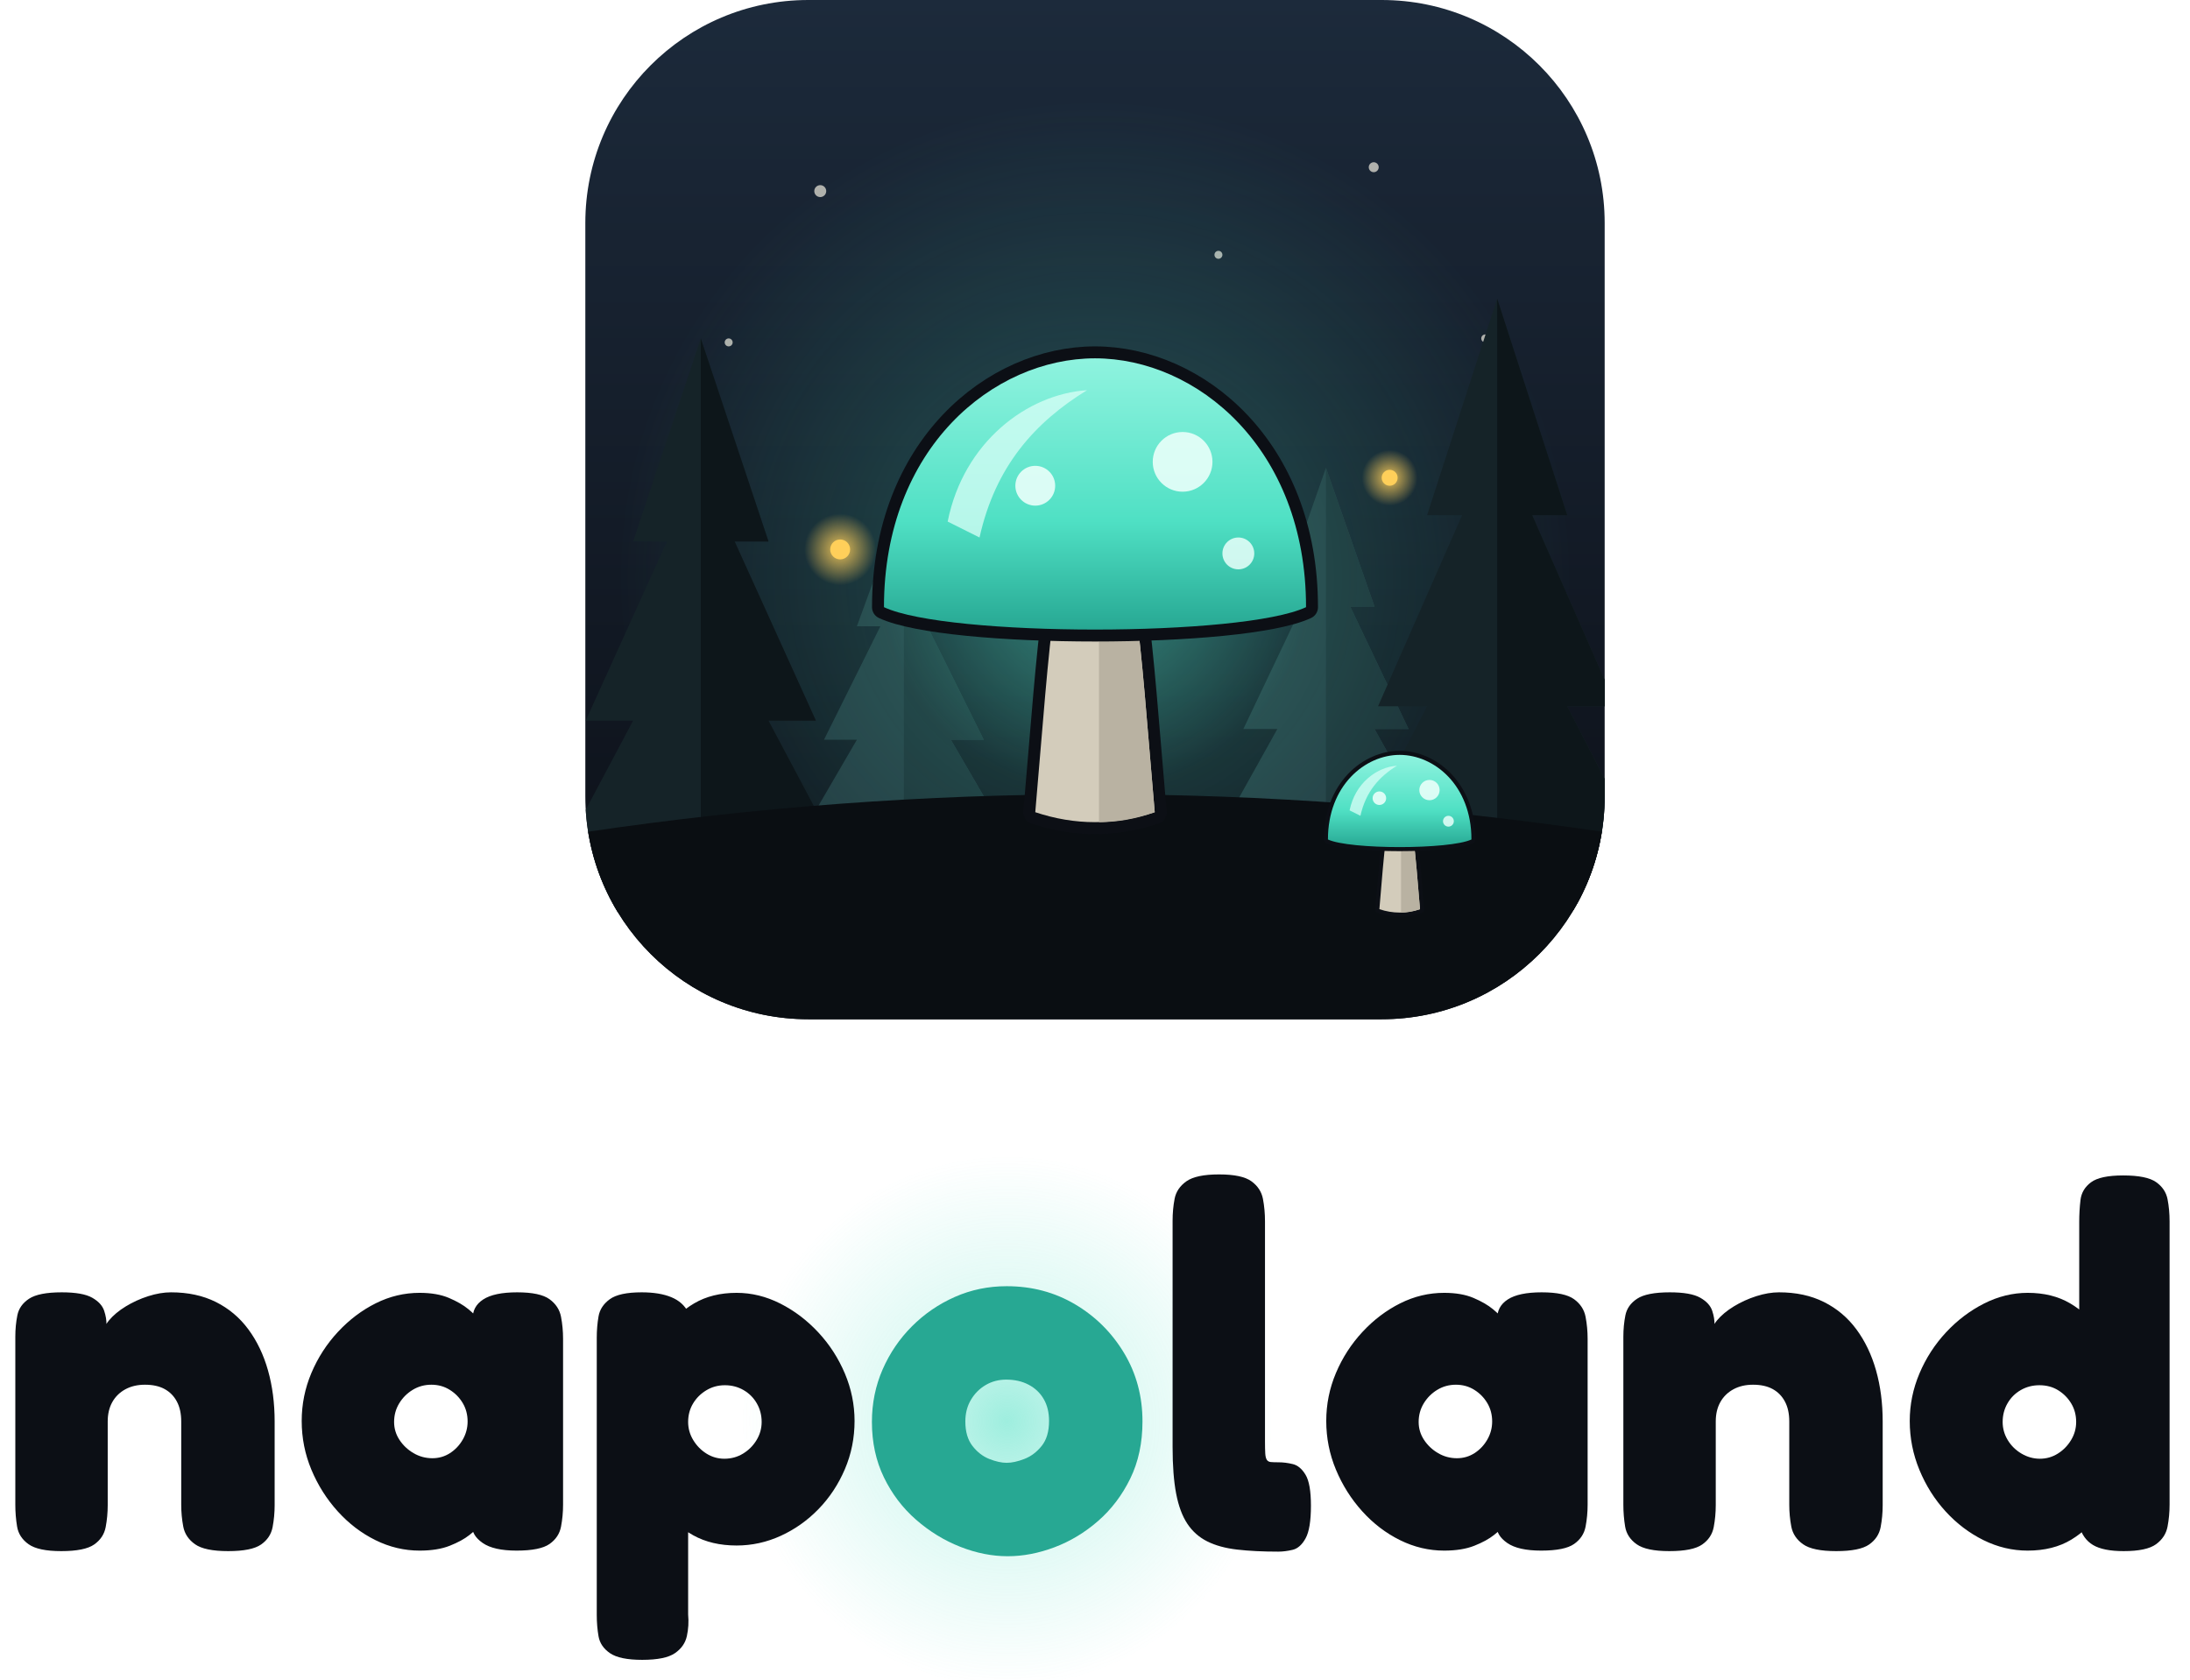
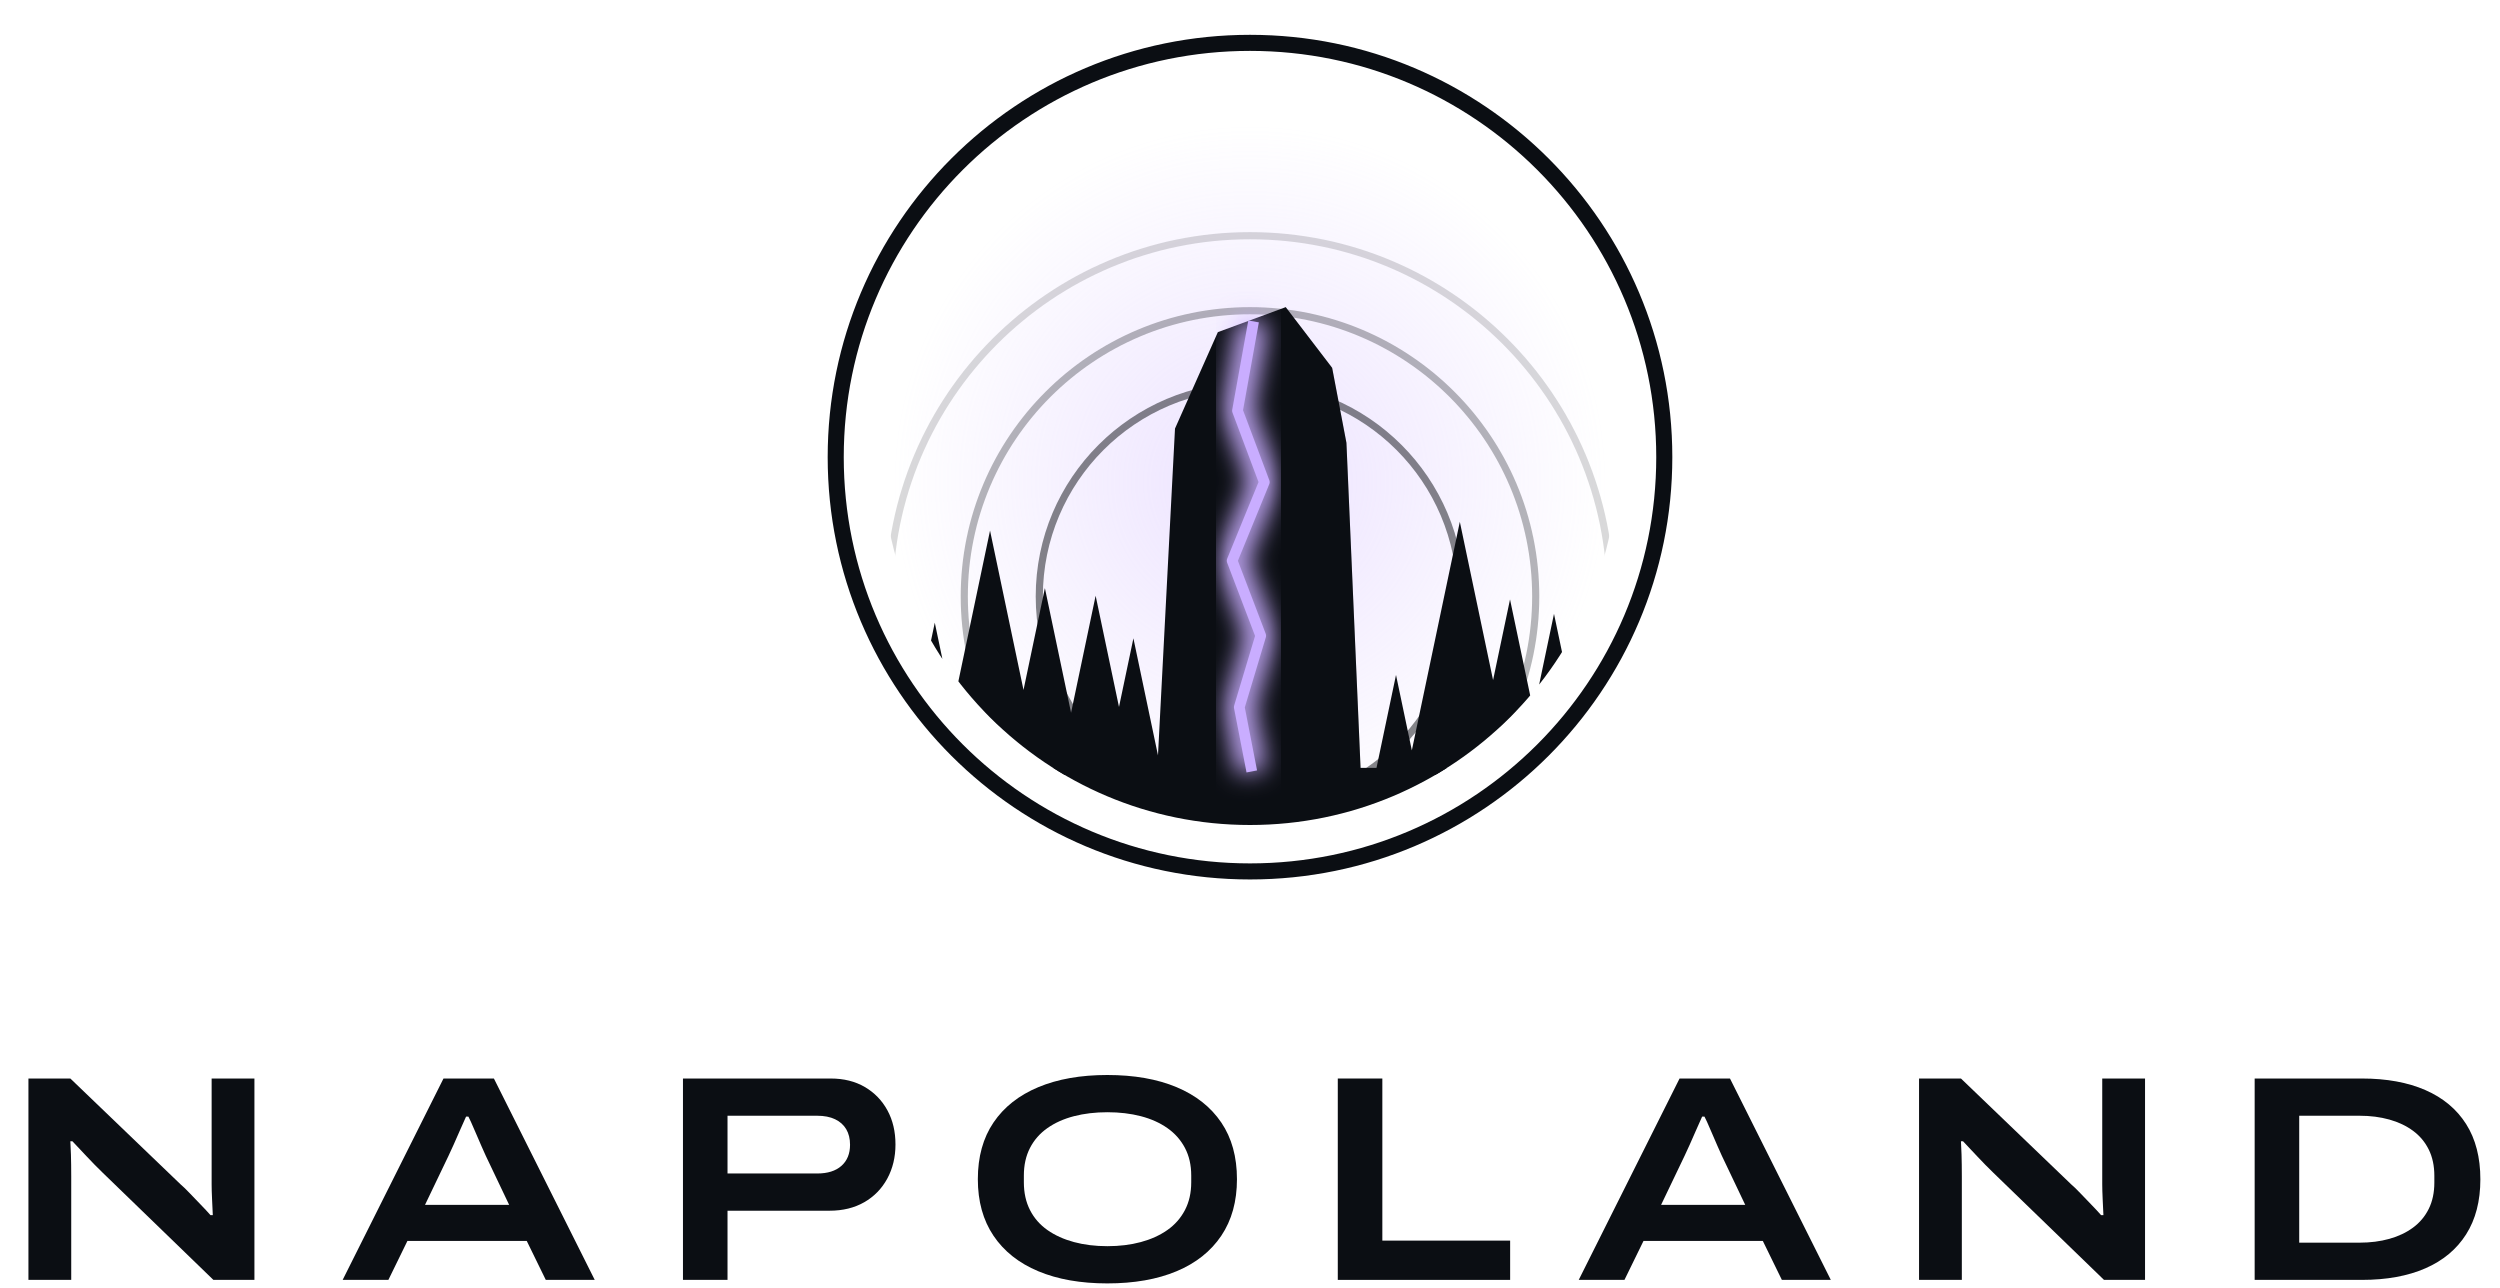
- <svg xmlns="http://www.w3.org/2000/svg" viewBox="0 0 1100 843.795">
-   <g transform="translate(294 0)">
+ <svg xmlns="http://www.w3.org/2000/svg" viewBox="0 0 1400 720.738">
+   <g transform="translate(444 0)">
    <defs>
-       <linearGradient id="bgv" x1="0" y1="0" x2="0" y2="1">
-         <stop offset="0" stop-color="#1c2a3b" />
-         <stop offset=".7" stop-color="#101620" />
-         <stop offset="1" stop-color="#0c0f15" />
-       </linearGradient>
-       <radialGradient id="halov" cx="256" cy="290" r="240" gradientUnits="userSpaceOnUse">
-         <stop offset="0" stop-color="#4fe0c4" stop-opacity=".6" />
-         <stop offset=".45" stop-color="#4fe0c4" stop-opacity=".16" />
-         <stop offset="1" stop-color="#4fe0c4" stop-opacity="0" />
+       <clipPath id="inv">
+         <circle cx="256" cy="256" r="206" />
+       </clipPath>
+       <radialGradient id="halov" cx="256" cy="270" r="200" gradientUnits="userSpaceOnUse">
+         <stop offset="0" stop-color="#c9adff" stop-opacity=".35" />
+         <stop offset="1" stop-color="#c9adff" stop-opacity="0" />
      </radialGradient>
-       <linearGradient id="capv" x1="0" y1="0" x2="0" y2="1">
-         <stop offset="0" stop-color="#8ff3df" />
-         <stop offset=".6" stop-color="#4fe0c4" />
-         <stop offset="1" stop-color="#27a893" />
-       </linearGradient>
-       <radialGradient id="wispv">
-         <stop offset="0" stop-color="#ffcf5a" stop-opacity=".9" />
-         <stop offset="1" stop-color="#ffcf5a" stop-opacity="0" />
-       </radialGradient>
-       <clipPath id="clipv">
-         <rect width="512" height="512" rx="112" />
-       </clipPath>
+       <filter id="blv" x="-50%" y="-50%" width="200%" height="200%">
+         <feGaussianBlur stdDeviation="7" />
+       </filter>
    </defs>
-     <g clip-path="url(#clipv)">
-       <rect width="512" height="512" fill="url(#bgv)" />
-       <g fill="#f1ece0" opacity=".7">
-         <circle cx="118" cy="96" r="3" />
-         <circle cx="396" cy="84" r="2.5" />
-         <circle cx="318" cy="128" r="2" />
-         <circle cx="72" cy="172" r="2" />
-         <circle cx="452" cy="170" r="2" />
+     <circle cx="256" cy="256" r="232" fill="none" stroke="#0b0e13" stroke-width="9" />
+     <g clip-path="url(#inv)">
+       <circle cx="256" cy="270" r="200" fill="url(#halov)" />
+       <g transform="translate(0 34)">
+         <g fill="none" stroke="#0b0e13" stroke-width="4">
+           <circle cx="256" cy="300" r="118" opacity=".5" />
+           <circle cx="256" cy="300" r="160" opacity=".3" />
+           <circle cx="256" cy="300" r="202" opacity=".16" />
+         </g>
+         <path d="M46,400 L57.762,343.992 L69.523,400 Z M61.566,400 L79.478,314.704 L97.39,400 Z M81.674,400 L110.419,263.119 L139.164,400 Z M119.165,400 L141.141,295.356 L163.116,400 Z M148.475,400 L169.557,299.608 L190.64,400 Z M174.634,400 L190.708,323.459 L206.782,400 Z  M326,400 L337.764,343.979 L349.529,400 Z M343.733,400 L373.506,258.22 L403.28,400 Z M380.963,400 L401.61,301.677 L422.258,400 Z M407.287,400 L426.238,309.756 L445.189,400 Z M434.644,400 L460.214,278.238 L485.784,400 Z M464.127,400 L478.287,332.573 L492.446,400 Z " fill="#0b0e13" />
+         <rect x="0" y="396" width="512" height="130" fill="#0b0e13" />
+         <path d="M204,398 L214,206 L238,152 L276,138 L302,172 L310,214 L318,398 Z" fill="#0b0e13" />
+         <path d="M276,138 L302,172 L310,214 L318,398 L262,398 L266,234 L251,196 L261,152 Z" fill="#0b0e13" opacity=".18" />
+         <path d="M258,146 L249,196 L264,236 L246,280 L262,322 L250,362 L257,398" fill="none" stroke="#c9adff" stroke-width="16" stroke-linejoin="round" filter="url(#blv)" />
+         <path d="M258,146 L249,196 L264,236 L246,280 L262,322 L250,362 L257,398" fill="none" stroke="#c9adff" stroke-width="6" stroke-linejoin="round" />
      </g>
-       <rect x="154.1" y="428.6" width="11.8" height="15.2" fill="#1a2a31" />
-       <polygon points="160,250 183.6,314.6 171.8,314.6 200.12,371.6 183.6,371.6 219,432.4 101,432.4 136.4,371.6 119.88,371.6 148.2,314.6 136.4,314.6" fill="#22363d" />
-       <polygon points="160,250 183.6,314.6 171.8,314.6 200.12,371.6 183.6,371.6 219,432.4 160,432.4" fill="#1a2a31" />
-       <rect x="365.9" y="427.7" width="12.2" height="16.4" fill="#1a2a31" />
-       <polygon points="372,235 396.4,304.7 384.2,304.7 413.48,366.2 396.4,366.2 433,431.8 311,431.8 347.6,366.2 330.52,366.2 359.8,304.7 347.6,304.7" fill="#22363d" />
-       <polygon points="372,235 396.4,304.7 384.2,304.7 413.48,366.2 396.4,366.2 433,431.8 372,431.8" fill="#1a2a31" />
-       <rect width="512" height="512" fill="url(#halov)" />
-       <rect x="49.5" y="452" width="17" height="24" fill="#0d161a" />
-       <polygon points="58,170 92,272 75,272 115.8,362 92,362 143,458 -27,458 24,362 0.2,362 41,272 24,272" fill="#152328" />
-       <polygon points="58,170 92,272 75,272 115.8,362 92,362 143,458 58,458" fill="#0d161a" />
-       <rect x="449.2" y="450.8" width="17.6" height="25.6" fill="#0d161a" />
-       <polygon points="458,150 493.2,258.8 475.6,258.8 517.84,354.8 493.2,354.8 546,457.2 370,457.2 422.8,354.8 398.16,354.8 440.4,258.8 422.8,258.8" fill="#152328" />
-       <polygon points="458,150 493.2,258.8 475.6,258.8 517.84,354.8 493.2,354.8 546,457.2 458,457.2" fill="#0d161a" />
-       <path d="M0,418 Q256,380 512,418 L512,512 L0,512 Z" fill="#0a0e12" />
-       <g stroke="#0c0f15" stroke-width="12" stroke-linejoin="round" paint-order="stroke">
-         <path d="M226,408 C230,362 232,332 236,302 L276,302 C280,332 282,362 286,408 Q256,418 226,408 Z" fill="#d3ccbb" />
-         <path d="M258,302 L276,302 C280,332 282,362 286,408 Q272,413 258,413 Z" fill="#b9b2a2" stroke="none" />
-         <path d="M150,305 C150,225 205,180 256,180 C307,180 362,225 362,305 C330,320 182,320 150,305 Z" fill="url(#capv)" />
-       </g>
-       <path d="M182,262 C190,222 222,198 252,196 C226,212 206,234 198,270 Z" fill="#dafff7" opacity=".75" />
-       <circle cx="300" cy="232" r="15" fill="#e9fffa" opacity=".9" />
-       <circle cx="226" cy="244" r="10" fill="#e9fffa" opacity=".9" />
-       <circle cx="328" cy="278" r="8" fill="#e9fffa" opacity=".85" />
-       <g transform="translate(322 318) scale(.34)">
-         <g stroke="#0c0f15" stroke-width="12" stroke-linejoin="round" paint-order="stroke">
-           <path d="M226,408 C230,362 232,332 236,302 L276,302 C280,332 282,362 286,408 Q256,418 226,408 Z" fill="#d3ccbb" />
-           <path d="M258,302 L276,302 C280,332 282,362 286,408 Q272,413 258,413 Z" fill="#b9b2a2" stroke="none" />
-           <path d="M150,305 C150,225 205,180 256,180 C307,180 362,225 362,305 C330,320 182,320 150,305 Z" fill="url(#capv)" />
-         </g>
-         <path d="M182,262 C190,222 222,198 252,196 C226,212 206,234 198,270 Z" fill="#dafff7" opacity=".75" />
-         <circle cx="300" cy="232" r="15" fill="#e9fffa" opacity=".9" />
-         <circle cx="226" cy="244" r="10" fill="#e9fffa" opacity=".9" />
-         <circle cx="328" cy="278" r="8" fill="#e9fffa" opacity=".85" />
-       </g>
-       <circle cx="128" cy="276" r="18" fill="url(#wispv)" />
-       <circle cx="128" cy="276" r="5" fill="#ffcf5a" />
-       <circle cx="404" cy="240" r="14" fill="url(#wispv)" />
-       <circle cx="404" cy="240" r="4" fill="#ffcf5a" />
    </g>
  </g>
-   <g transform="translate(0 777.1282) scale(0.2564103)">
-     <defs>
-       <radialGradient id="wmglow">
-         <stop offset="0" stop-color="#4fe0c4" stop-opacity=".55" />
-         <stop offset=".45" stop-color="#4fe0c4" stop-opacity=".18" />
-         <stop offset="1" stop-color="#4fe0c4" stop-opacity="0" />
-       </radialGradient>
-     </defs>
-     <circle cx="1973" cy="-246.5" r="520" fill="url(#wmglow)" />
-     <path d="M120 8Q75 8 56.0 -5.5Q37 -19 33.5 -40.0Q30 -61 30 -83V-412Q30 -434 34.0 -454.0Q38 -474 57.0 -486.5Q76 -499 121 -499Q162 -499 180.5 -488.5Q199 -478 204.0 -463.0Q209 -448 208.5 -435.5Q208 -423 210 -420L202 -414Q201 -429 213.5 -444.0Q226 -459 246.5 -471.5Q267 -484 290.5 -491.5Q314 -499 335 -499Q385 -499 423.0 -480.0Q461 -461 486.5 -426.5Q512 -392 525.0 -346.0Q538 -300 538 -246V-82Q538 -60 534.0 -39.0Q530 -18 511.5 -5.0Q493 8 447 8Q401 8 382.0 -5.5Q363 -19 359.0 -40.0Q355 -61 355 -83V-246Q355 -269 346.5 -285.0Q338 -301 322.5 -309.5Q307 -318 284 -318Q262 -318 245.5 -309.0Q229 -300 220.0 -284.0Q211 -268 211 -246V-82Q211 -60 207.0 -39.0Q203 -18 184.5 -5.0Q166 8 120 8Z" fill="#0c0f15" />
-     <path d="M1012.0 7Q967.0 7 945.5 -8.0Q924.0 -23 925.0 -42H939.0Q934.0 -35 919.5 -23.5Q905.0 -12 881.0 -2.5Q857.0 7 822.0 7Q777.0 7 735.5 -13.5Q694.0 -34 661.5 -70.0Q629.0 -106 610.0 -151.5Q591.0 -197 591.0 -247Q591.0 -296 610.0 -341.0Q629.0 -386 662.0 -421.5Q695.0 -457 736.0 -477.5Q777.0 -498 822.0 -498Q856.0 -498 879.5 -488.0Q903.0 -478 917.5 -466.0Q932.0 -454 937.0 -446H926.0Q925.0 -471 946.5 -485.0Q968.0 -499 1013.0 -499Q1058.0 -499 1076.5 -485.5Q1095.0 -472 1099.0 -451.0Q1103.0 -430 1103.0 -408V-83Q1103.0 -61 1099.0 -40.0Q1095.0 -19 1076.5 -6.0Q1058.0 7 1012.0 7ZM847.0 -174Q866.0 -174 881.5 -184.0Q897.0 -194 906.5 -210.5Q916.0 -227 916.0 -246Q916.0 -266 906.5 -282.0Q897.0 -298 881.0 -308.0Q865.0 -318 845.0 -318Q825.0 -318 808.5 -308.0Q792.0 -298 782.0 -281.5Q772.0 -265 772.0 -245Q772.0 -226 782.5 -210.0Q793.0 -194 810.0 -184.0Q827.0 -174 847.0 -174Z" fill="#0c0f15" />
-     <path d="M1443.0 -3Q1394.0 -3 1358.0 -23.0Q1322.0 -43 1299.0 -77.5Q1276.0 -112 1265.0 -156.0Q1254.0 -200 1255.0 -249Q1256.0 -297 1267.5 -342.0Q1279.0 -387 1302.0 -422.0Q1325.0 -457 1360.0 -477.5Q1395.0 -498 1443.0 -498Q1487.0 -498 1528.5 -477.0Q1570.0 -456 1603.0 -420.5Q1636.0 -385 1655.0 -340.0Q1674.0 -295 1674.0 -247Q1674.0 -197 1655.0 -152.5Q1636.0 -108 1603.5 -74.5Q1571.0 -41 1529.5 -22.0Q1488.0 -3 1443.0 -3ZM1258.0 221Q1214.0 221 1195.0 208.0Q1176.0 195 1172.5 175.0Q1169.0 155 1169.0 133V-410Q1169.0 -432 1172.5 -452.0Q1176.0 -472 1194.5 -485.5Q1213.0 -499 1257.0 -499Q1292.0 -499 1315.0 -489.5Q1338.0 -480 1348.0 -460V132Q1350.0 154 1345.5 174.5Q1341.0 195 1322.0 208.0Q1303.0 221 1258.0 221ZM1419.0 -173Q1439.0 -173 1455.5 -183.0Q1472.0 -193 1482.0 -209.5Q1492.0 -226 1492.0 -245Q1492.0 -265 1482.5 -281.5Q1473.0 -298 1456.5 -307.5Q1440.0 -317 1420.0 -317Q1400.0 -317 1383.5 -307.0Q1367.0 -297 1357.5 -281.0Q1348.0 -265 1348.0 -245Q1348.0 -226 1358.0 -209.5Q1368.0 -193 1384.0 -183.0Q1400.0 -173 1419.0 -173Z" fill="#0c0f15" />
-     <path d="M1974.0 18Q1928.0 18 1881.0 -0.5Q1834.0 -19 1794.5 -53.5Q1755.0 -88 1731.5 -136.5Q1708.0 -185 1708.0 -245Q1708.0 -300 1729.0 -348.0Q1750.0 -396 1786.5 -432.5Q1823.0 -469 1870.5 -490.0Q1918.0 -511 1972.0 -511Q2046.0 -511 2106.0 -475.5Q2166.0 -440 2202.0 -380.0Q2238.0 -320 2238.0 -246Q2238.0 -183 2214.0 -134.0Q2190.0 -85 2151.0 -51.0Q2112.0 -17 2065.5 0.5Q2019.0 18 1974.0 18ZM1972.0 -165Q1987.0 -165 2006.5 -172.5Q2026.0 -180 2040.5 -198.0Q2055.0 -216 2055.0 -247Q2055.0 -272 2044.5 -290.0Q2034.0 -308 2015.0 -318.0Q1996.0 -328 1971.0 -328Q1949.0 -328 1931.0 -317.5Q1913.0 -307 1902.0 -288.5Q1891.0 -270 1891.0 -246Q1891.0 -216 1905.0 -198.0Q1919.0 -180 1938.0 -172.5Q1957.0 -165 1972.0 -165Z" fill="#27a893" />
-     <path d="M2504.0 9Q2458.0 9 2423.5 5.0Q2389.0 1 2365.0 -11.0Q2341.0 -23 2326.0 -45.5Q2311.0 -68 2304.0 -104.5Q2297.0 -141 2297.0 -196V-639Q2297.0 -662 2301.0 -682.5Q2305.0 -703 2324.0 -716.5Q2343.0 -730 2388.0 -730Q2433.0 -730 2451.5 -716.5Q2470.0 -703 2474.0 -682.0Q2478.0 -661 2478.0 -638V-207Q2478.0 -192 2478.5 -183.5Q2479.0 -175 2481.5 -171.0Q2484.0 -167 2489.5 -166.5Q2495.0 -166 2505.0 -166Q2518.0 -166 2532.5 -162.5Q2547.0 -159 2557.5 -141.5Q2568.0 -124 2568.0 -81Q2568.0 -36 2557.5 -17.0Q2547.0 2 2532.0 5.5Q2517.0 9 2504.0 9Z" fill="#0c0f15" />
-     <path d="M3019.0 7Q2974.0 7 2952.5 -8.0Q2931.0 -23 2932.0 -42H2946.0Q2941.0 -35 2926.5 -23.5Q2912.0 -12 2888.0 -2.5Q2864.0 7 2829.0 7Q2784.0 7 2742.5 -13.5Q2701.0 -34 2668.5 -70.0Q2636.0 -106 2617.0 -151.5Q2598.0 -197 2598.0 -247Q2598.0 -296 2617.0 -341.0Q2636.0 -386 2669.0 -421.5Q2702.0 -457 2743.0 -477.5Q2784.0 -498 2829.0 -498Q2863.0 -498 2886.5 -488.0Q2910.0 -478 2924.5 -466.0Q2939.0 -454 2944.0 -446H2933.0Q2932.0 -471 2953.5 -485.0Q2975.0 -499 3020.0 -499Q3065.0 -499 3083.5 -485.5Q3102.0 -472 3106.0 -451.0Q3110.0 -430 3110.0 -408V-83Q3110.0 -61 3106.0 -40.0Q3102.0 -19 3083.5 -6.0Q3065.0 7 3019.0 7ZM2854.0 -174Q2873.0 -174 2888.5 -184.0Q2904.0 -194 2913.5 -210.5Q2923.0 -227 2923.0 -246Q2923.0 -266 2913.5 -282.0Q2904.0 -298 2888.0 -308.0Q2872.0 -318 2852.0 -318Q2832.0 -318 2815.5 -308.0Q2799.0 -298 2789.0 -281.5Q2779.0 -265 2779.0 -245Q2779.0 -226 2789.5 -210.0Q2800.0 -194 2817.0 -184.0Q2834.0 -174 2854.0 -174Z" fill="#0c0f15" />
-     <path d="M3270.0 8Q3225.0 8 3206.0 -5.5Q3187.0 -19 3183.5 -40.0Q3180.0 -61 3180.0 -83V-412Q3180.0 -434 3184.0 -454.0Q3188.0 -474 3207.0 -486.5Q3226.0 -499 3271.0 -499Q3312.0 -499 3330.5 -488.5Q3349.0 -478 3354.0 -463.0Q3359.0 -448 3358.5 -435.5Q3358.0 -423 3360.0 -420L3352.0 -414Q3351.0 -429 3363.5 -444.0Q3376.0 -459 3396.5 -471.5Q3417.0 -484 3440.5 -491.5Q3464.0 -499 3485.0 -499Q3535.0 -499 3573.0 -480.0Q3611.0 -461 3636.5 -426.5Q3662.0 -392 3675.0 -346.0Q3688.0 -300 3688.0 -246V-82Q3688.0 -60 3684.0 -39.0Q3680.0 -18 3661.5 -5.0Q3643.0 8 3597.0 8Q3551.0 8 3532.0 -5.5Q3513.0 -19 3509.0 -40.0Q3505.0 -61 3505.0 -83V-246Q3505.0 -269 3496.5 -285.0Q3488.0 -301 3472.5 -309.5Q3457.0 -318 3434.0 -318Q3412.0 -318 3395.5 -309.0Q3379.0 -300 3370.0 -284.0Q3361.0 -268 3361.0 -246V-82Q3361.0 -60 3357.0 -39.0Q3353.0 -18 3334.5 -5.0Q3316.0 8 3270.0 8Z" fill="#0c0f15" />
-     <path d="M3972.0 7Q3927.0 7 3885.5 -13.5Q3844.0 -34 3811.5 -69.5Q3779.0 -105 3760.0 -151.0Q3741.0 -197 3741.0 -247Q3741.0 -295 3760.0 -340.0Q3779.0 -385 3812.0 -420.5Q3845.0 -456 3886.5 -477.0Q3928.0 -498 3972.0 -498Q4020.0 -498 4055.0 -477.5Q4090.0 -457 4113.0 -422.0Q4136.0 -387 4147.5 -342.0Q4159.0 -297 4160.0 -249Q4161.0 -200 4150.0 -154.5Q4139.0 -109 4116.0 -72.5Q4093.0 -36 4057.5 -14.5Q4022.0 7 3972.0 7ZM3996.0 -173Q4015.0 -173 4031.0 -183.0Q4047.0 -193 4057.0 -209.5Q4067.0 -226 4067.0 -245Q4067.0 -265 4057.5 -281.0Q4048.0 -297 4032.0 -307.0Q4016.0 -317 3995.0 -317Q3975.0 -317 3958.5 -307.5Q3942.0 -298 3932.5 -281.5Q3923.0 -265 3923.0 -245Q3923.0 -226 3933.0 -209.5Q3943.0 -193 3960.0 -183.0Q3977.0 -173 3996.0 -173ZM4160.0 8Q4120.0 8 4100.0 -4.0Q4080.0 -16 4073.0 -42V-637Q4073.0 -659 4075.5 -680.0Q4078.0 -701 4096.0 -714.5Q4114.0 -728 4159.0 -728Q4205.0 -728 4223.5 -715.0Q4242.0 -702 4246.0 -681.5Q4250.0 -661 4250.0 -638V-83Q4250.0 -61 4246.0 -40.0Q4242.0 -19 4223.5 -5.5Q4205.0 8 4160.0 8Z" fill="#0c0f15" />
+   <g transform="translate(0 716.738) scale(0.1641459)">
+     <g fill="#0b0e13">
+       <path d="M97.0 0.0V-687.0H240.0L616.0 -326.0Q629.0 -315.0 647.0 -296.0Q665.0 -277.0 684.5 -257.0Q704.0 -237.0 718.0 -221.0H726.0Q725.0 -243.0 723.5 -274.5Q722.0 -306.0 722.0 -326.0V-687.0H868.0V0.0H728.0L351.0 -365.0Q324.0 -391.0 294.5 -422.5Q265.0 -454.0 247.0 -473.0H240.0Q241.0 -460.0 242.0 -427.5Q243.0 -395.0 243.0 -353.0V0.0Z" />
+       <path d="M1169.0 0.0 1513.0 -687.0H1685.0L2029.0 0.0H1862.0L1797.0 -133.0H1390.0L1325.0 0.0ZM1450.0 -256.0H1737.0L1657.0 -424.0Q1652.0 -435.0 1642.5 -456.5Q1633.0 -478.0 1623.5 -500.5Q1614.0 -523.0 1606.5 -539.5Q1599.0 -556.0 1598.0 -557.0H1590.0Q1581.0 -537.0 1569.5 -511.0Q1558.0 -485.0 1547.5 -461.0Q1537.0 -437.0 1530.0 -423.0Z" />
+       <path d="M2330.0 0.0V-687.0H2834.0Q2901.0 -687.0 2950.5 -658.0Q3000.0 -629.0 3027.5 -578.5Q3055.0 -528.0 3055.0 -462.015Q3055.0 -397.0 3027.0 -345.5Q2999.0 -294.0 2948.5 -265.0Q2898.0 -236.0 2830.0 -236.0H2482.0V0.0ZM2482.0 -363.0H2788.0Q2841.333 -363.0 2870.667 -389.065Q2900.0 -415.13 2900.0 -461.075Q2900.0 -492.0 2886.971 -514.054Q2873.943 -536.108 2848.971 -548.054Q2824.0 -560.0 2788.0 -560.0H2482.0Z" />
+       <path d="M3777.598 12.0Q3641.469 12.0 3542.235 -29.5Q3443.0 -71.0 3389.5 -150.5Q3336.0 -230.0 3336.0 -343.527Q3336.0 -458.0 3389.5 -537.0Q3443.0 -616.0 3542.235 -657.5Q3641.469 -699.0 3777.598 -699.0Q3915.0 -699.0 4014.0 -657.5Q4113.0 -616.0 4166.5 -537.0Q4220.0 -458.0 4220.0 -343.527Q4220.0 -230.0 4166.5 -150.5Q4113.0 -71.0 4014.0 -29.5Q3915.0 12.0 3777.598 12.0ZM3778.0 -115.0Q3840.0 -115.0 3892.0 -129.0Q3944.0 -143.0 3982.5 -170.0Q4021.0 -197.0 4042.5 -238.083Q4064.0 -279.167 4064.0 -333.0V-356.0Q4064.0 -409.63 4042.5 -450.315Q4021.0 -491.0 3982.5 -518.0Q3944.0 -545.0 3892.0 -558.5Q3840.0 -572.0 3778.0 -572.0Q3716.0 -572.0 3664.0 -558.5Q3612.0 -545.0 3573.5 -518.0Q3535.0 -491.0 3514.0 -450.315Q3493.0 -409.63 3493.0 -356.0V-333.0Q3493.0 -279.167 3514.0 -238.083Q3535.0 -197.0 3573.5 -170.0Q3612.0 -143.0 3664.0 -129.0Q3716.0 -115.0 3778.0 -115.0Z" />
+       <path d="M4564.0 0.0V-687.0H4716.0V-134.0H5152.0V0.0Z" />
+       <path d="M5386.0 0.0 5730.0 -687.0H5902.0L6246.0 0.0H6079.0L6014.0 -133.0H5607.0L5542.0 0.0ZM5667.0 -256.0H5954.0L5874.0 -424.0Q5869.0 -435.0 5859.5 -456.5Q5850.0 -478.0 5840.5 -500.5Q5831.0 -523.0 5823.5 -539.5Q5816.0 -556.0 5815.0 -557.0H5807.0Q5798.0 -537.0 5786.5 -511.0Q5775.0 -485.0 5764.5 -461.0Q5754.0 -437.0 5747.0 -423.0Z" />
+       <path d="M6547.0 0.0V-687.0H6690.0L7066.0 -326.0Q7079.0 -315.0 7097.0 -296.0Q7115.0 -277.0 7134.5 -257.0Q7154.0 -237.0 7168.0 -221.0H7176.0Q7175.0 -243.0 7173.5 -274.5Q7172.0 -306.0 7172.0 -326.0V-687.0H7318.0V0.0H7178.0L6801.0 -365.0Q6774.0 -391.0 6744.5 -422.5Q6715.0 -454.0 6697.0 -473.0H6690.0Q6691.0 -460.0 6692.0 -427.5Q6693.0 -395.0 6693.0 -353.0V0.0Z" />
+       <path d="M7692.0 0.0V-687.0H8058.0Q8184.0 -687.0 8274.5 -647.5Q8365.0 -608.0 8413.5 -531.5Q8462.0 -455.0 8462.0 -343.0Q8462.0 -232.0 8413.5 -155.5Q8365.0 -79.0 8274.5 -39.5Q8184.0 0.0 8058.0 0.0ZM7844.0 -127.0H8050.0Q8105.0 -127.0 8151.5 -140.0Q8198.0 -153.0 8232.5 -178.5Q8267.0 -204.0 8286.0 -242.5Q8305.0 -281.0 8305.0 -332.0V-355.0Q8305.0 -406.0 8286.0 -444.5Q8267.0 -483.0 8232.5 -508.5Q8198.0 -534.0 8151.5 -547.0Q8105.0 -560.0 8050.0 -560.0H7844.0Z" />
+     </g>
  </g>
</svg>
